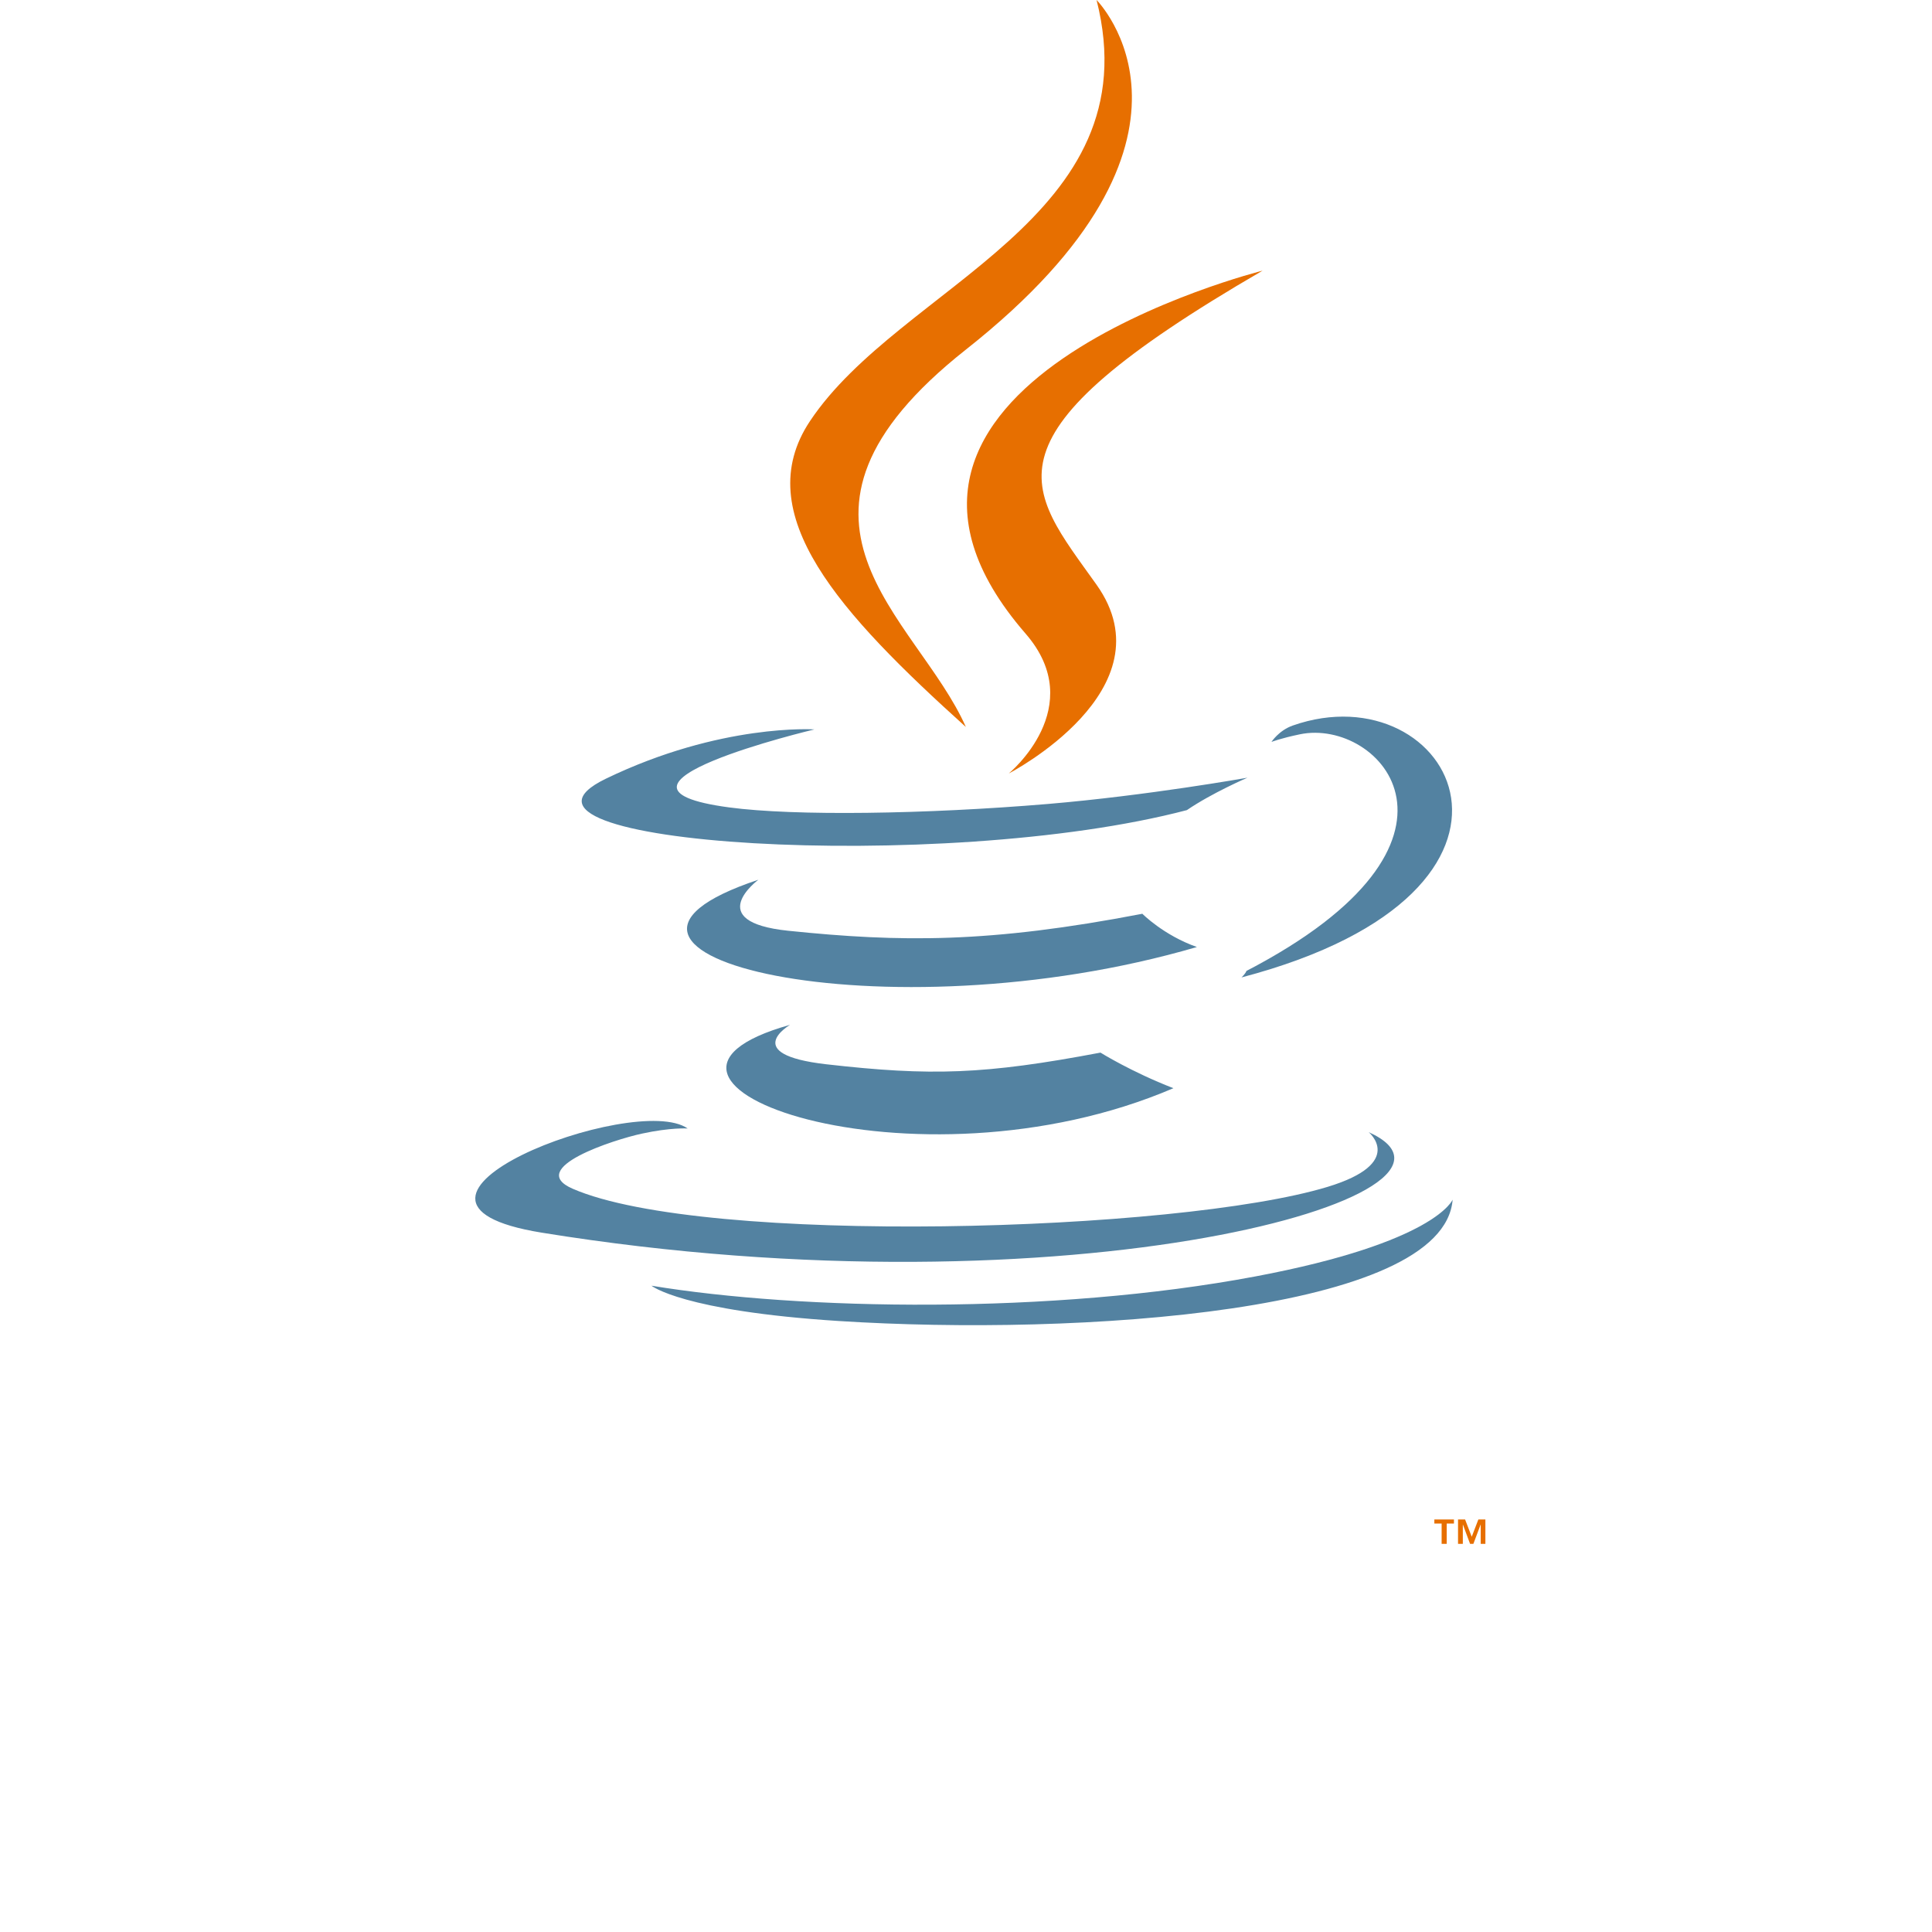
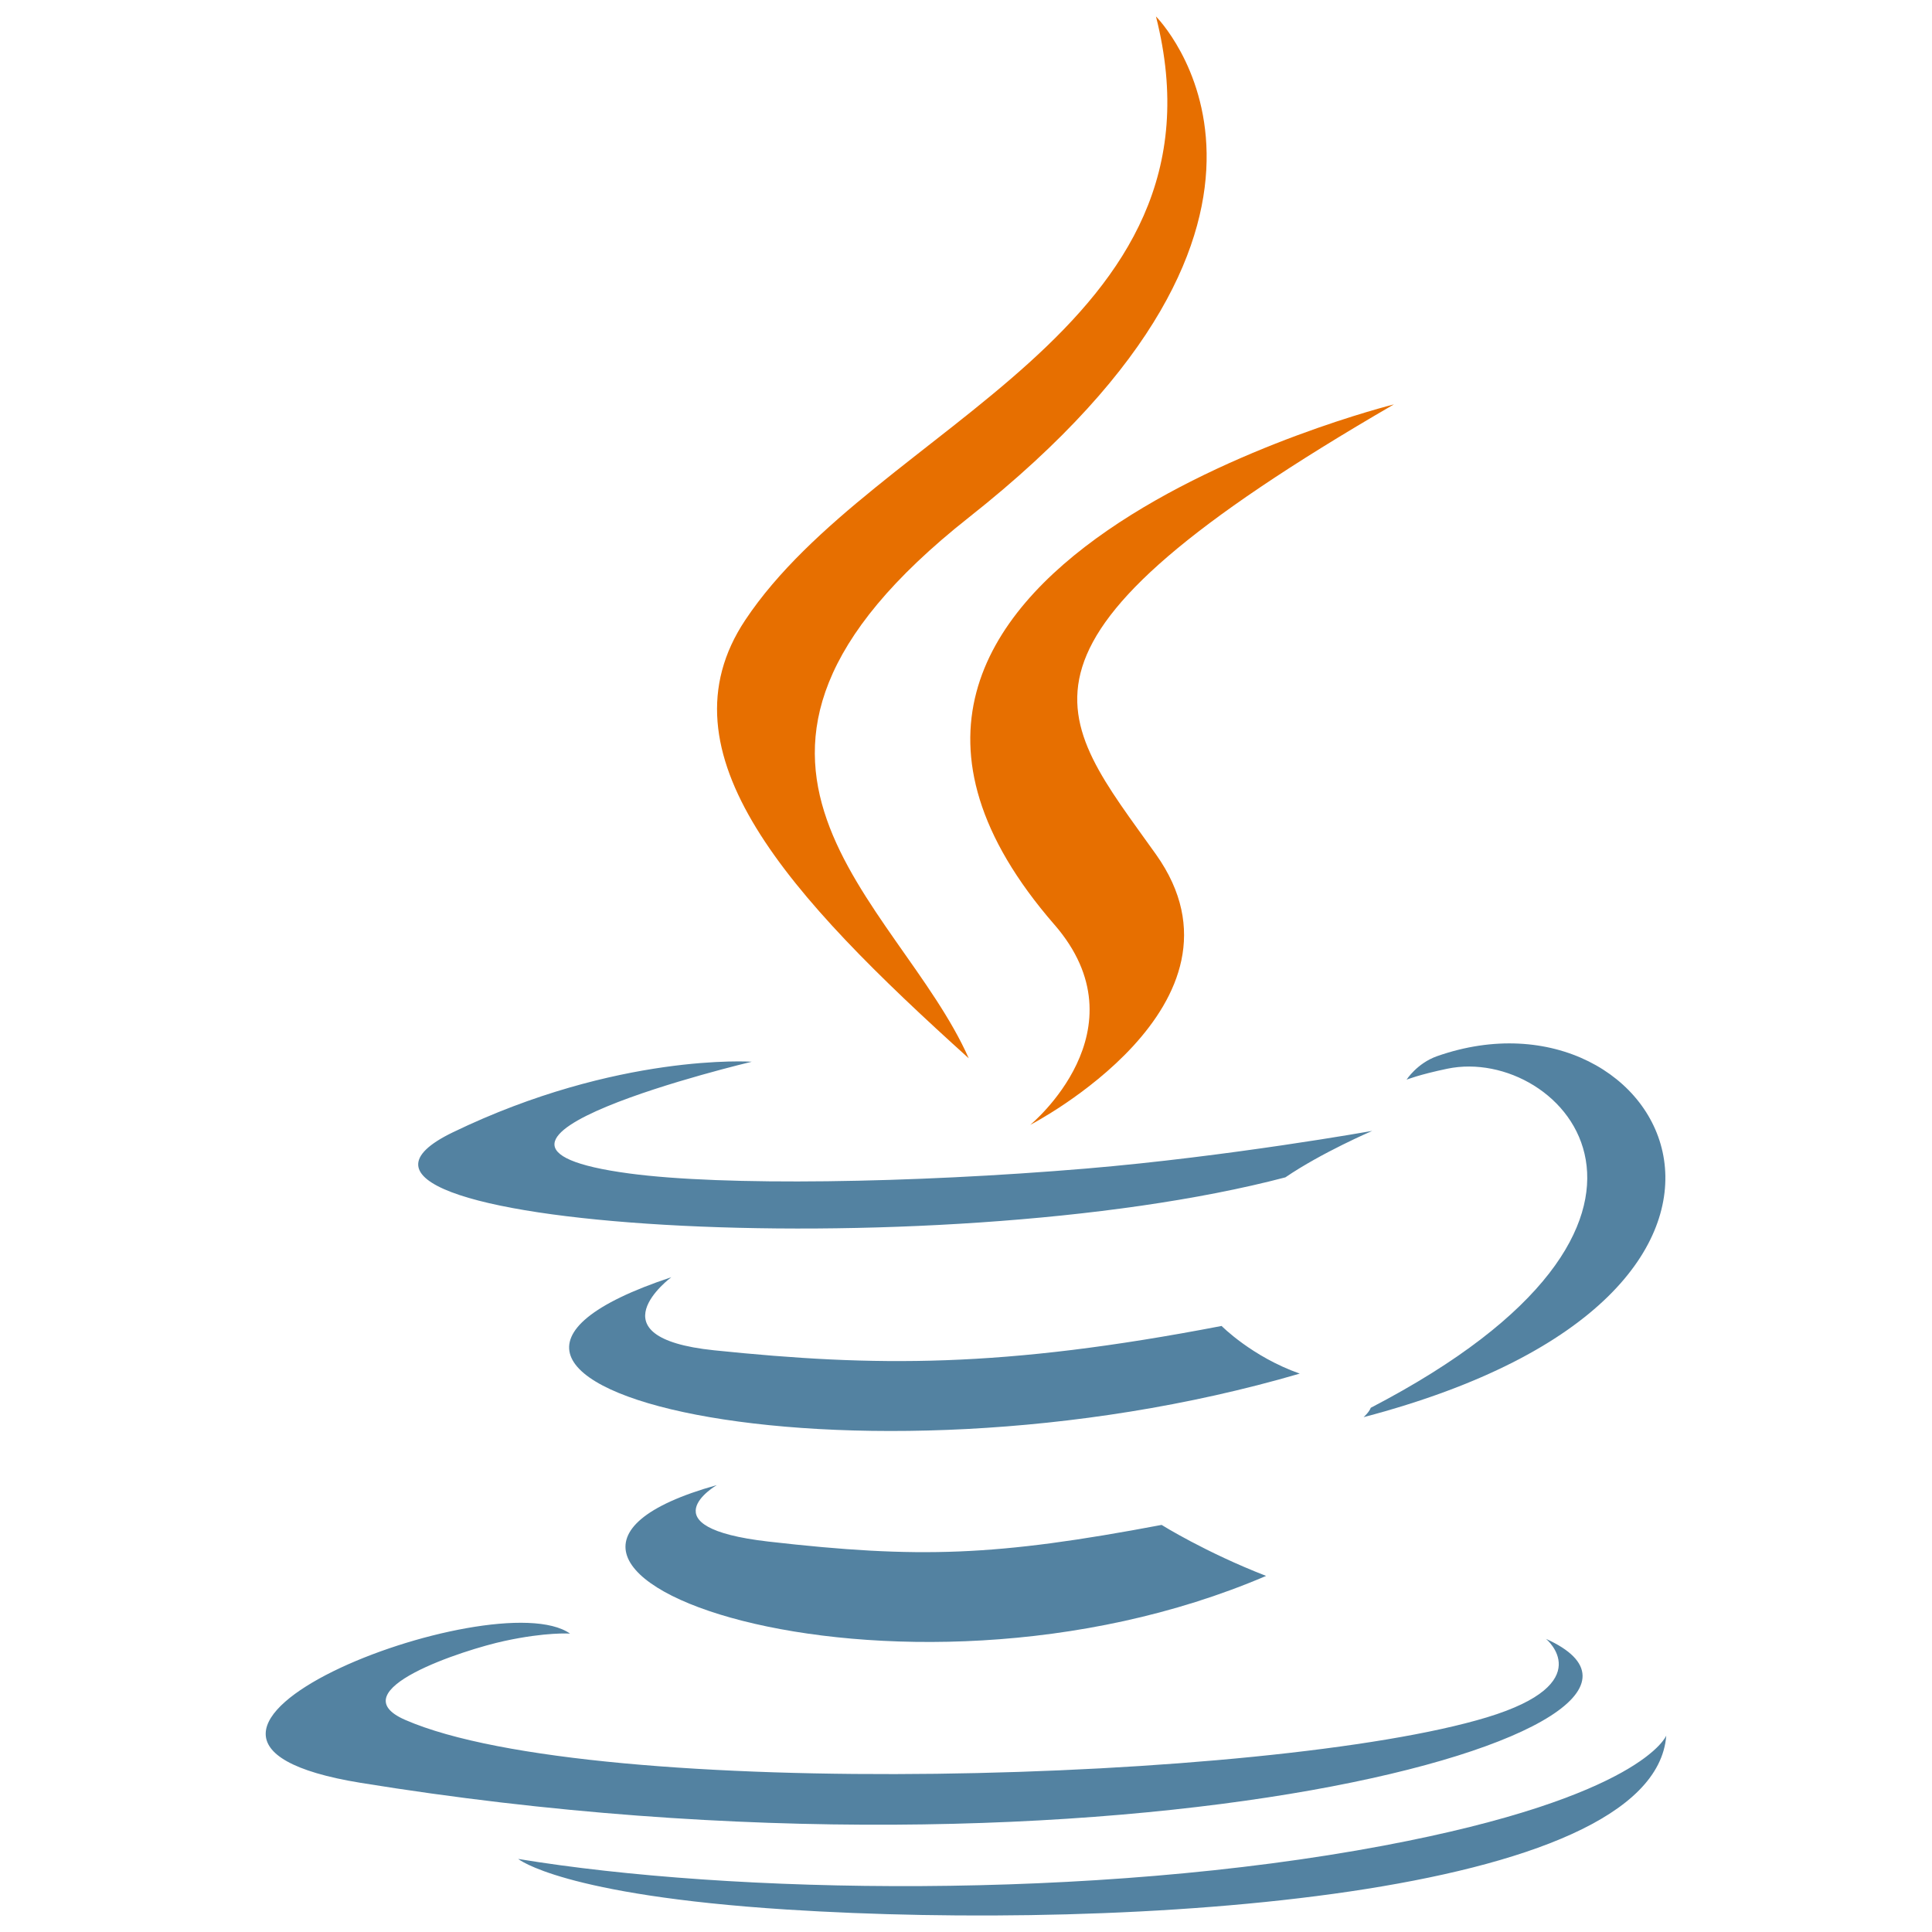
- <svg xmlns="http://www.w3.org/2000/svg" width="48" height="48" viewBox="6.527 4.399 290.829 540.906">
-   <path d="M285.104 430.945h-2.037v-1.14h5.486v1.14h-2.025v5.688h-1.424v-5.688zm10.942.297h-.032l-2.02 5.393h-.924l-2.006-5.393h-.024v5.393h-1.343v-6.828h1.976l1.86 4.835 1.854-4.835h1.969v6.828h-1.311l.001-5.393z" fill="#e76f00" />
-   <path d="M102.681 291.324s-14.178 8.245 10.09 11.035c29.4 3.354 44.426 2.873 76.825-3.259 0 0 8.518 5.341 20.414 9.967-72.63 31.128-164.376-1.803-107.329-17.743M93.806 250.704s-15.902 11.771 8.384 14.283c31.406 3.24 56.208 3.505 99.125-4.759 0 0 5.937 6.018 15.271 9.309-87.815 25.678-185.624 2.025-122.78-18.833" fill="#5382a1" />
-   <path d="M168.625 181.799c17.896 20.604-4.701 39.146-4.701 39.146s45.439-23.458 24.571-52.833c-19.491-27.395-34.438-41.005 46.479-87.934.001-.001-127.013 31.721-66.349 101.621" fill="#e76f00" />
-   <path d="M264.684 321.369s10.492 8.646-11.555 15.333c-41.923 12.7-174.488 16.535-211.314.507-13.238-5.76 11.587-13.752 19.396-15.429 8.144-1.766 12.798-1.437 12.798-1.437-14.722-10.371-95.157 20.363-40.857 29.166 148.084 24.015 269.944-10.814 231.532-28.14M109.499 208.617s-67.431 16.016-23.879 21.832c18.389 2.462 55.047 1.905 89.192-.956 27.906-2.354 55.928-7.358 55.928-7.358s-9.84 4.214-16.959 9.074c-68.475 18.01-200.756 9.631-162.674-8.79 32.206-15.568 58.392-13.802 58.392-13.802M230.462 276.231c69.608-36.171 37.425-70.932 14.96-66.248-5.506 1.146-7.961 2.139-7.961 2.139s2.045-3.202 5.947-4.588c44.441-15.624 78.619 46.081-14.346 70.521 0 0 1.079-.962 1.4-1.824" fill="#5382a1" />
-   <path d="M188.495 4.399s38.55 38.562-36.563 97.862c-60.233 47.567-13.735 74.689-.025 105.678-35.158-31.723-60.96-59.647-43.65-85.637 25.406-38.151 95.792-56.648 80.238-117.903" fill="#e76f00" />
-   <path d="M116.339 374.246c66.815 4.277 169.417-2.373 171.846-33.987 0 0-4.67 11.984-55.219 21.503-57.027 10.731-127.364 9.479-169.081 2.601.002-.002 8.541 7.067 52.454 9.883" fill="#5382a1" />
+ <svg xmlns="http://www.w3.org/2000/svg" width="48" height="48">
+   <g id="svg_7">
+     <path id="svg_2" fill="#5382a1" d="m17.808,36.897s-1.803,1.048 1.283,1.403c3.739,0.427 5.649,0.365 9.769,-0.414c0,0 1.083,0.679 2.596,1.267c-9.236,3.958 -20.903,-0.229 -13.648,-2.256m-1.129,-5.165s-2.022,1.497 1.066,1.816c3.994,0.412 7.148,0.446 12.605,-0.605c0,0 0.755,0.765 1.942,1.184c-11.167,3.265 -23.605,0.258 -15.613,-2.395" />
+     <path id="svg_3" fill="#e76f00" d="m26.194,22.969c2.276,2.62 -0.598,4.978 -0.598,4.978s5.778,-2.983 3.125,-6.718c-2.479,-3.484 -4.379,-5.214 5.91,-11.182c0,-0 -16.152,4.034 -8.437,12.923" />
+     <path id="svg_4" fill="#5382a1" d="m38.41,40.717s1.334,1.099 -1.469,1.95c-5.331,1.615 -22.189,2.103 -26.872,0.064c-1.683,-0.732 1.473,-1.749 2.466,-1.962c1.036,-0.225 1.627,-0.183 1.627,-0.183c-1.872,-1.319 -12.101,2.589 -5.196,3.709c18.831,3.054 34.327,-1.375 29.443,-3.578m-19.734,-14.338s-8.575,2.037 -3.037,2.776c2.338,0.313 7,0.242 11.342,-0.122c3.549,-0.299 7.112,-0.936 7.112,-0.936s-1.251,0.536 -2.157,1.154c-8.708,2.29 -25.529,1.225 -20.686,-1.118c4.095,-1.98 7.425,-1.755 7.425,-1.755m15.382,8.598c8.852,-4.6 4.759,-9.02 1.902,-8.424c-0.7,0.146 -1.012,0.272 -1.012,0.272s0.26,-0.407 0.756,-0.583c5.651,-1.987 9.998,5.86 -1.824,8.968c0,0 0.137,-0.122 0.178,-0.232" />
+     <path id="svg_5" fill="#e76f00" d="m28.721,0.41s4.902,4.904 -4.65,12.445c-7.66,6.049 -1.747,9.498 -0.003,13.438c-4.471,-4.034 -7.752,-7.585 -5.551,-10.89c3.231,-4.851 12.181,-7.204 10.203,-14.993" />
+     <path id="svg_6" fill="#5382a1" d="m19.545,47.442c8.496,0.544 21.544,-0.302 21.853,-4.322c0,0 -0.594,1.524 -7.022,2.734c-7.252,1.365 -16.196,1.205 -21.501,0.331c0,-0 1.086,0.899 6.67,1.257" />
+   </g>
</svg>
